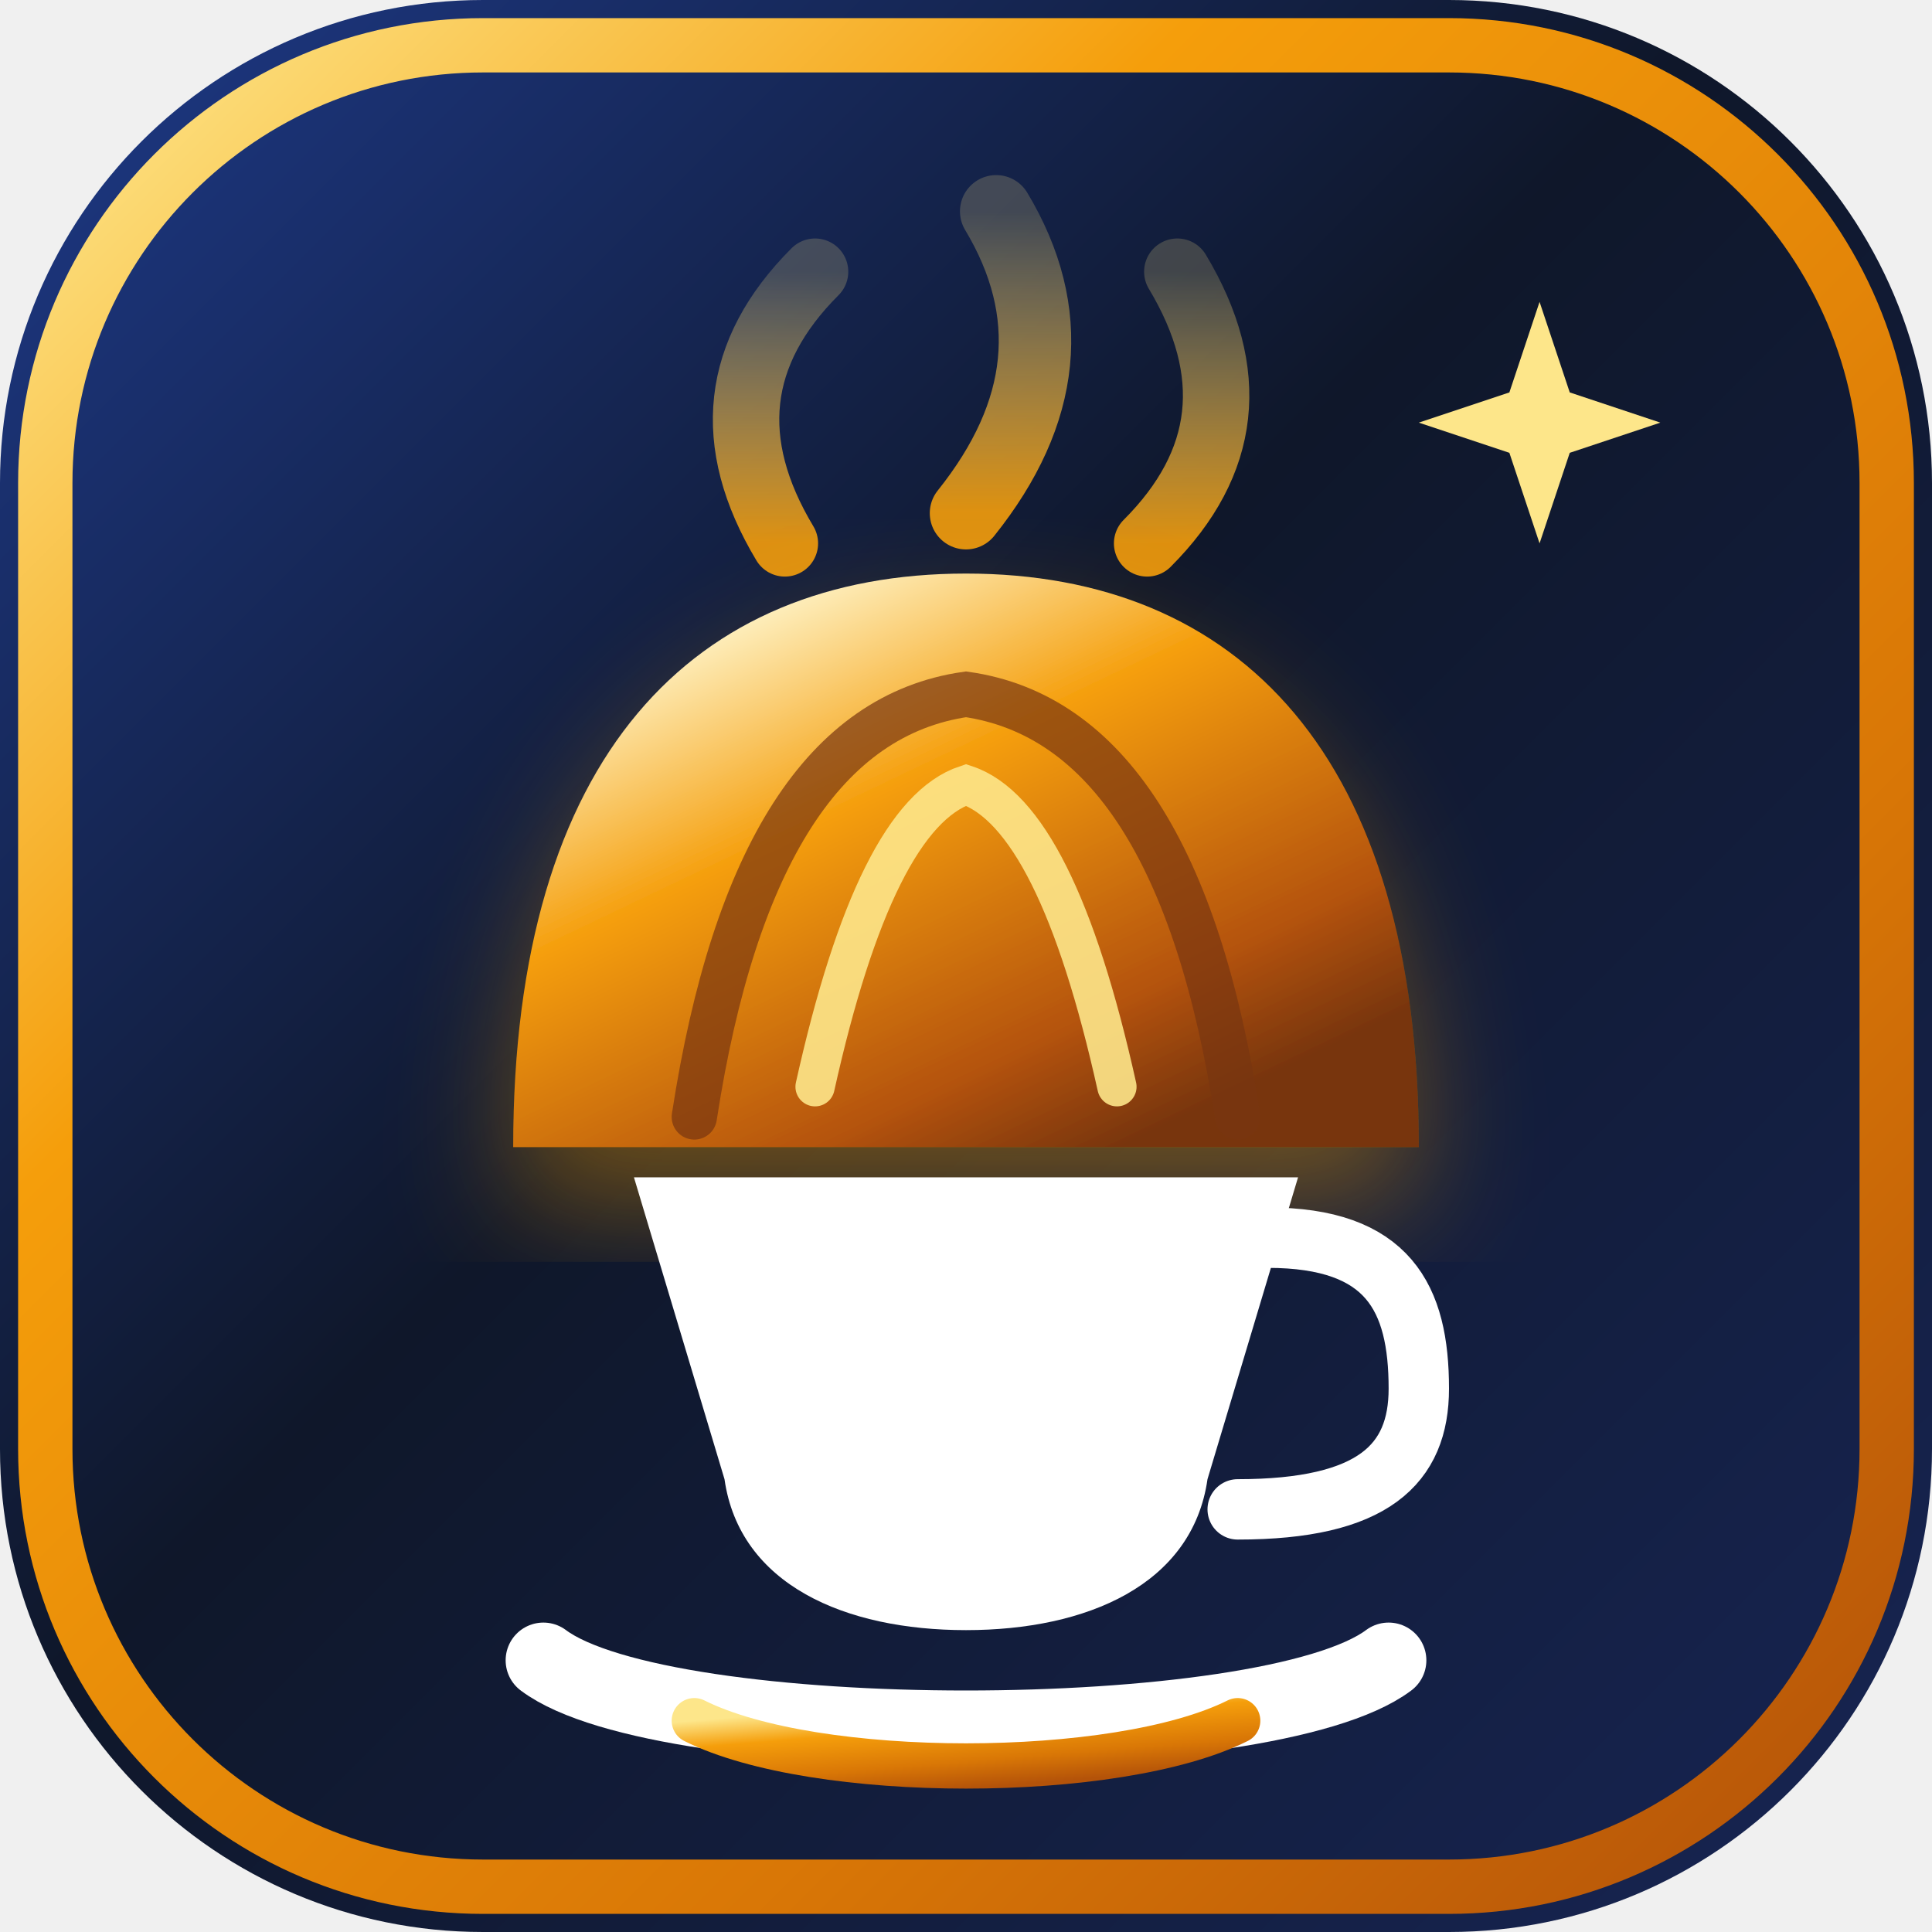
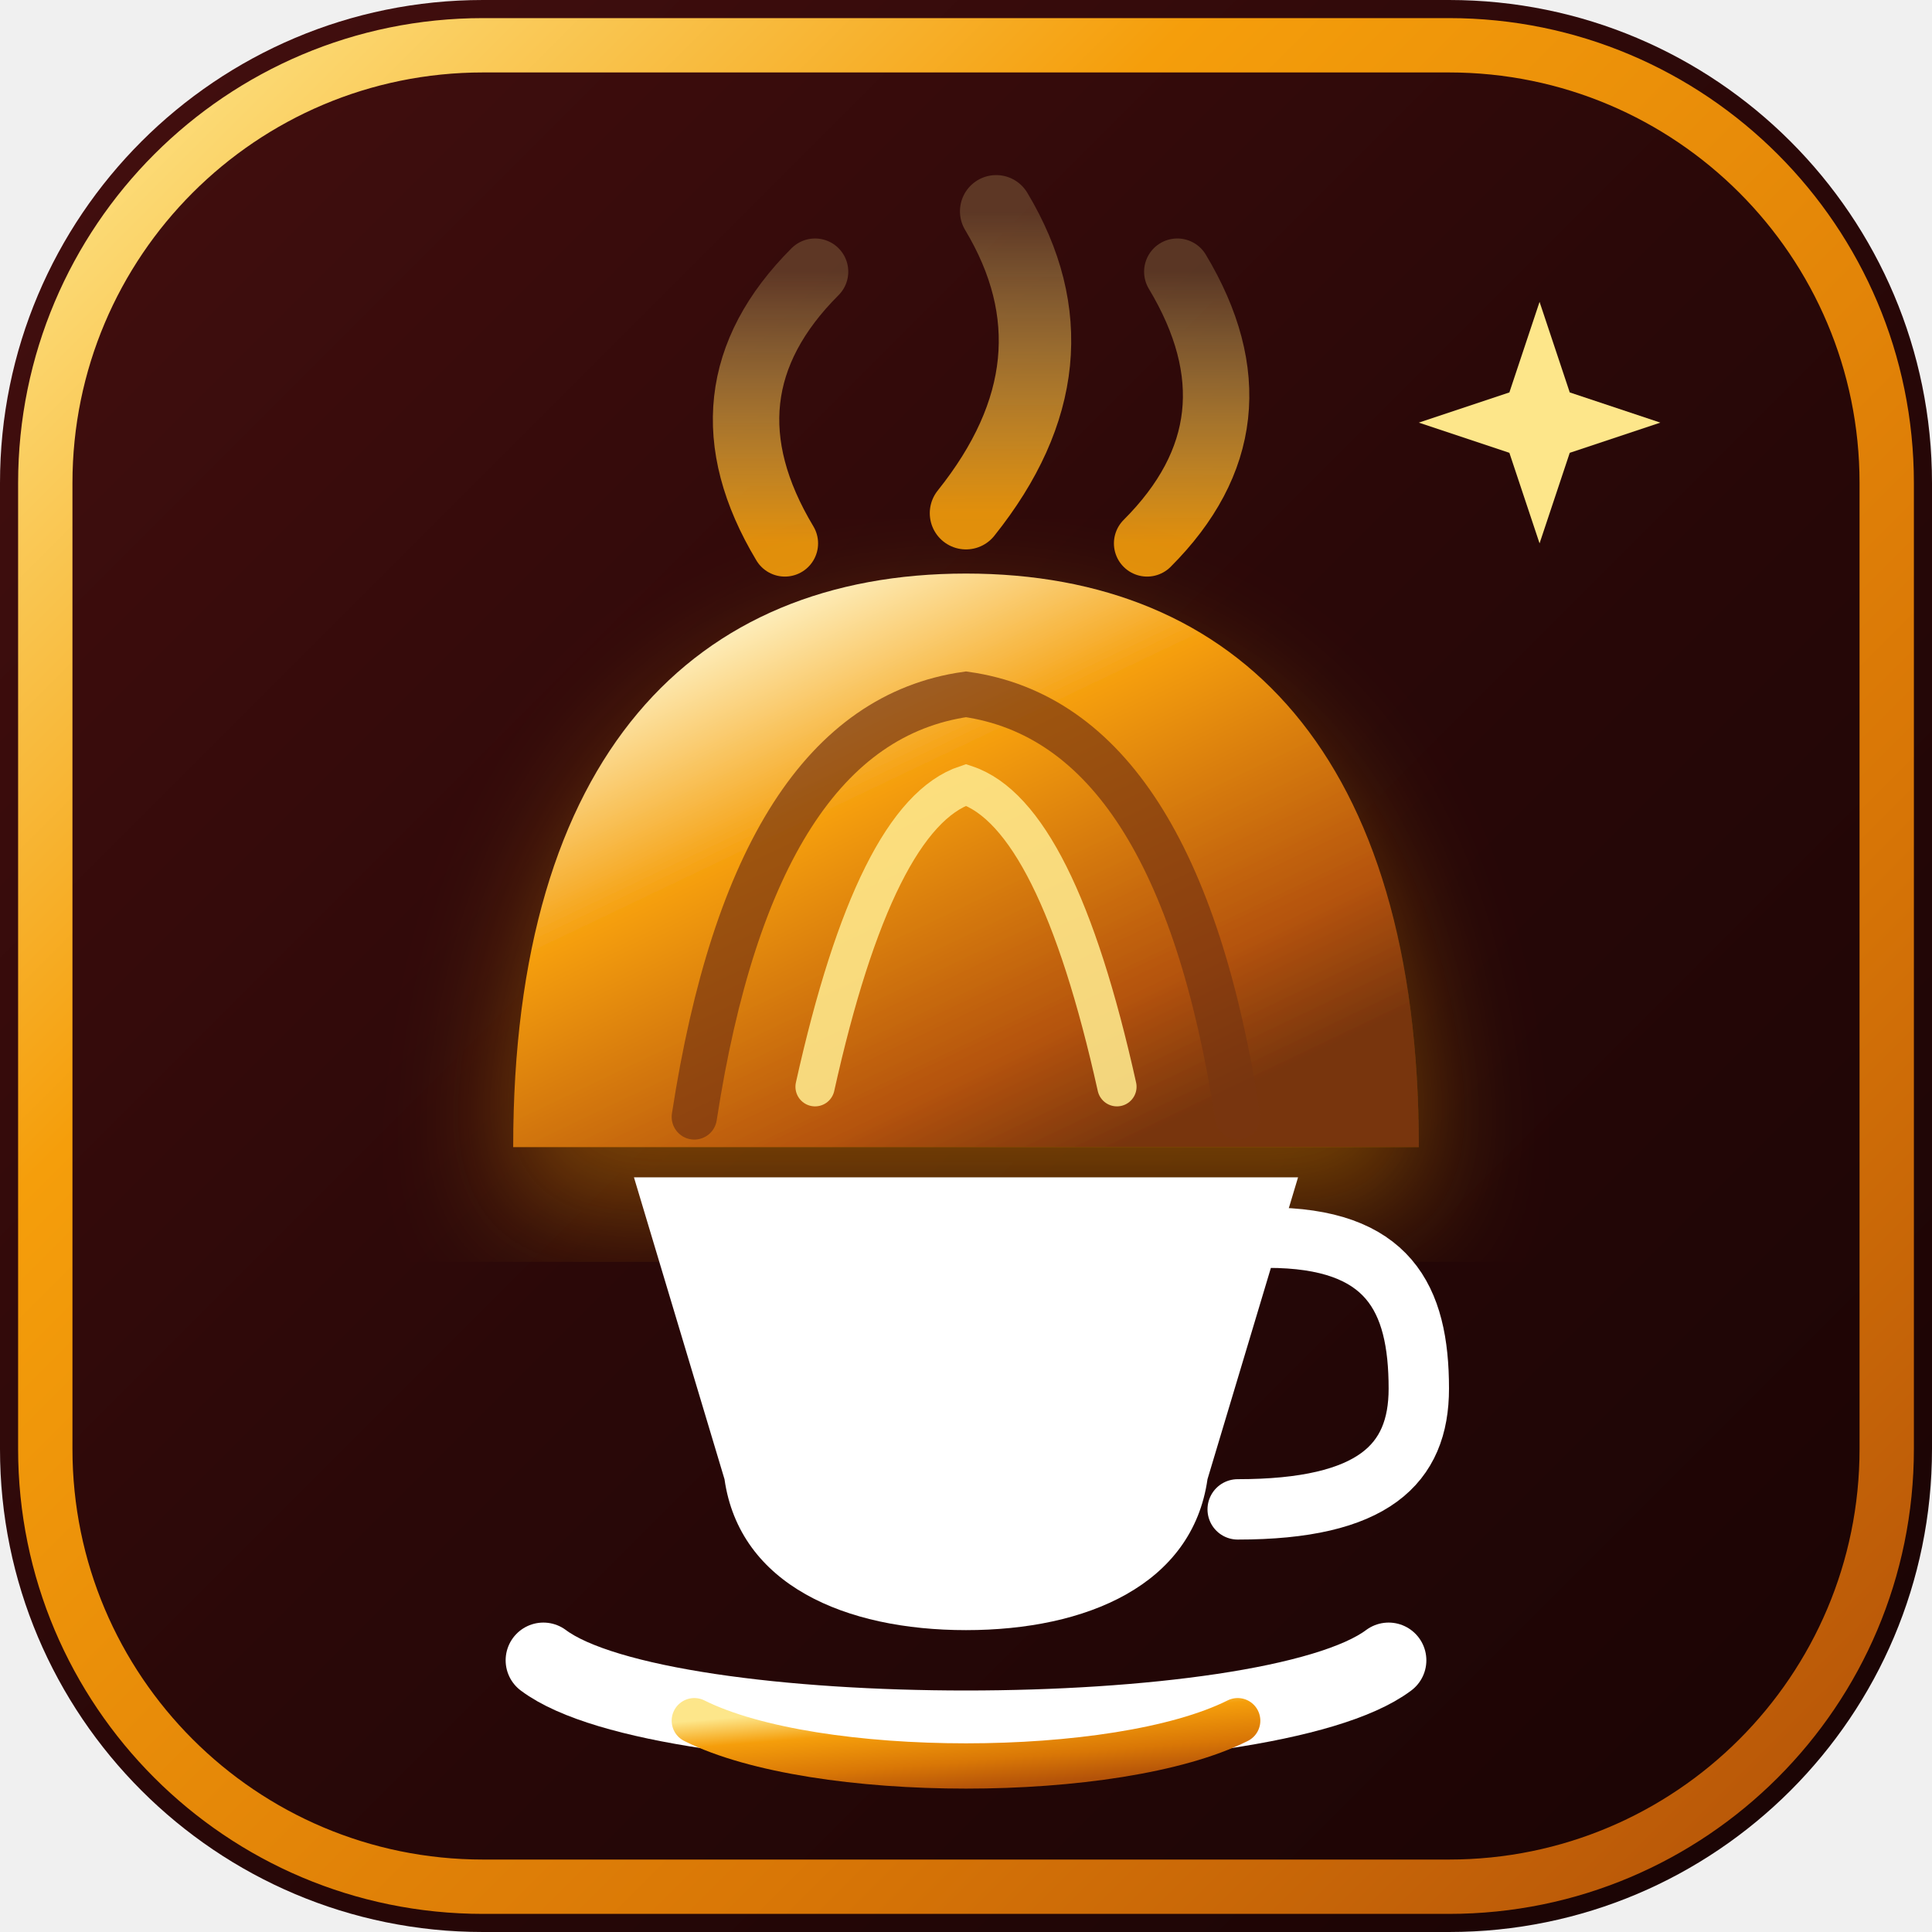
<svg xmlns="http://www.w3.org/2000/svg" viewBox="0 0 64 64">
  <defs>
    <linearGradient id="brBgGrad" x1="0%" y1="0%" x2="100%" y2="100%">
-       <stop offset="0%" stop-color="#1e3a8a" />
-       <stop offset="45%" stop-color="#0f172a" />
-       <stop offset="100%" stop-color="#172554" />
+       <stop offset="0%" stop-color="#450f0f" />
+       <stop offset="50%" stop-color="#2a0808" />
+       <stop offset="100%" stop-color="#190404" />
    </linearGradient>
    <linearGradient id="brGoldGrad" x1="0%" y1="0%" x2="100%" y2="100%">
      <stop offset="0%" stop-color="#fde68a" />
      <stop offset="30%" stop-color="#f59e0b" />
      <stop offset="70%" stop-color="#d97706" />
      <stop offset="100%" stop-color="#b45309" />
    </linearGradient>
    <linearGradient id="brBunGrad" x1="20%" y1="10%" x2="80%" y2="90%">
      <stop offset="0%" stop-color="#fef3c7" />
      <stop offset="35%" stop-color="#f59e0b" />
      <stop offset="80%" stop-color="#b45309" />
      <stop offset="100%" stop-color="#78350f" />
    </linearGradient>
    <linearGradient id="brSteamGrad" x1="0%" y1="100%" x2="0%" y2="0%">
      <stop offset="0%" stop-color="#f59e0b" stop-opacity="0.9" />
      <stop offset="100%" stop-color="#fde68a" stop-opacity="0.2" />
    </linearGradient>
    <filter id="brGlow" x="-20%" y="-20%" width="140%" height="140%">
      <feDropShadow dx="0" dy="2" stdDeviation="2" flood-color="#f59e0b" flood-opacity="0.4" />
    </filter>
  </defs>
  <rect width="64" height="64" rx="16" fill="url(#brBgGrad)" />
  <rect x="1.5" y="1.5" width="61" height="61" rx="14.5" fill="none" stroke="url(#brGoldGrad)" stroke-width="1.8" />
  <path d="M51 10 L52 13 L55 14 L52 15 L51 18 L50 15 L47 14 L50 13 Z" fill="#fde68a" />
  <path d="M26 18 Q23 13 27 9" stroke="url(#brSteamGrad)" stroke-width="2.2" stroke-linecap="round" fill="none" />
  <path d="M32 17 Q36 12 33 7" stroke="url(#brSteamGrad)" stroke-width="2.4" stroke-linecap="round" fill="none" />
  <path d="M38 18 Q42 14 39 9" stroke="url(#brSteamGrad)" stroke-width="2.2" stroke-linecap="round" fill="none" />
  <path d="M17 38 C17 25 23 19 32 19 C41 19 47 25 47 38 Z" fill="url(#brBunGrad)" filter="url(#brGlow)" />
  <path d="M23 37 Q25 24 32 23 Q39 24 41 37" fill="none" stroke="#78350f" stroke-width="1.5" stroke-linecap="round" opacity="0.7" />
  <path d="M27 36 Q29 27 32 26 Q35 27 37 36" fill="none" stroke="#fde68a" stroke-width="1.3" stroke-linecap="round" opacity="0.9" />
  <path d="M21 39 L24 49 C24.5 52.5 28 54 32 54 C36 54 39.5 52.5 40 49 L43 39 Z" fill="#ffffff" />
  <path d="M42 41 C46 41 47 43 47 46 C47 48.5 45.5 50 41 50" fill="none" stroke="#ffffff" stroke-width="2" stroke-linecap="round" />
  <path d="M22.5 43.5 L41.5 43.5" stroke="url(#brGoldGrad)" stroke-width="1.6" stroke-linecap="round" />
  <path d="M18 55 C22 58 42 58 46 55" fill="none" stroke="#ffffff" stroke-width="2.5" stroke-linecap="round" />
  <path d="M23 57 C27 59 37 59 41 57" fill="none" stroke="url(#brGoldGrad)" stroke-width="1.5" stroke-linecap="round" />
</svg>
